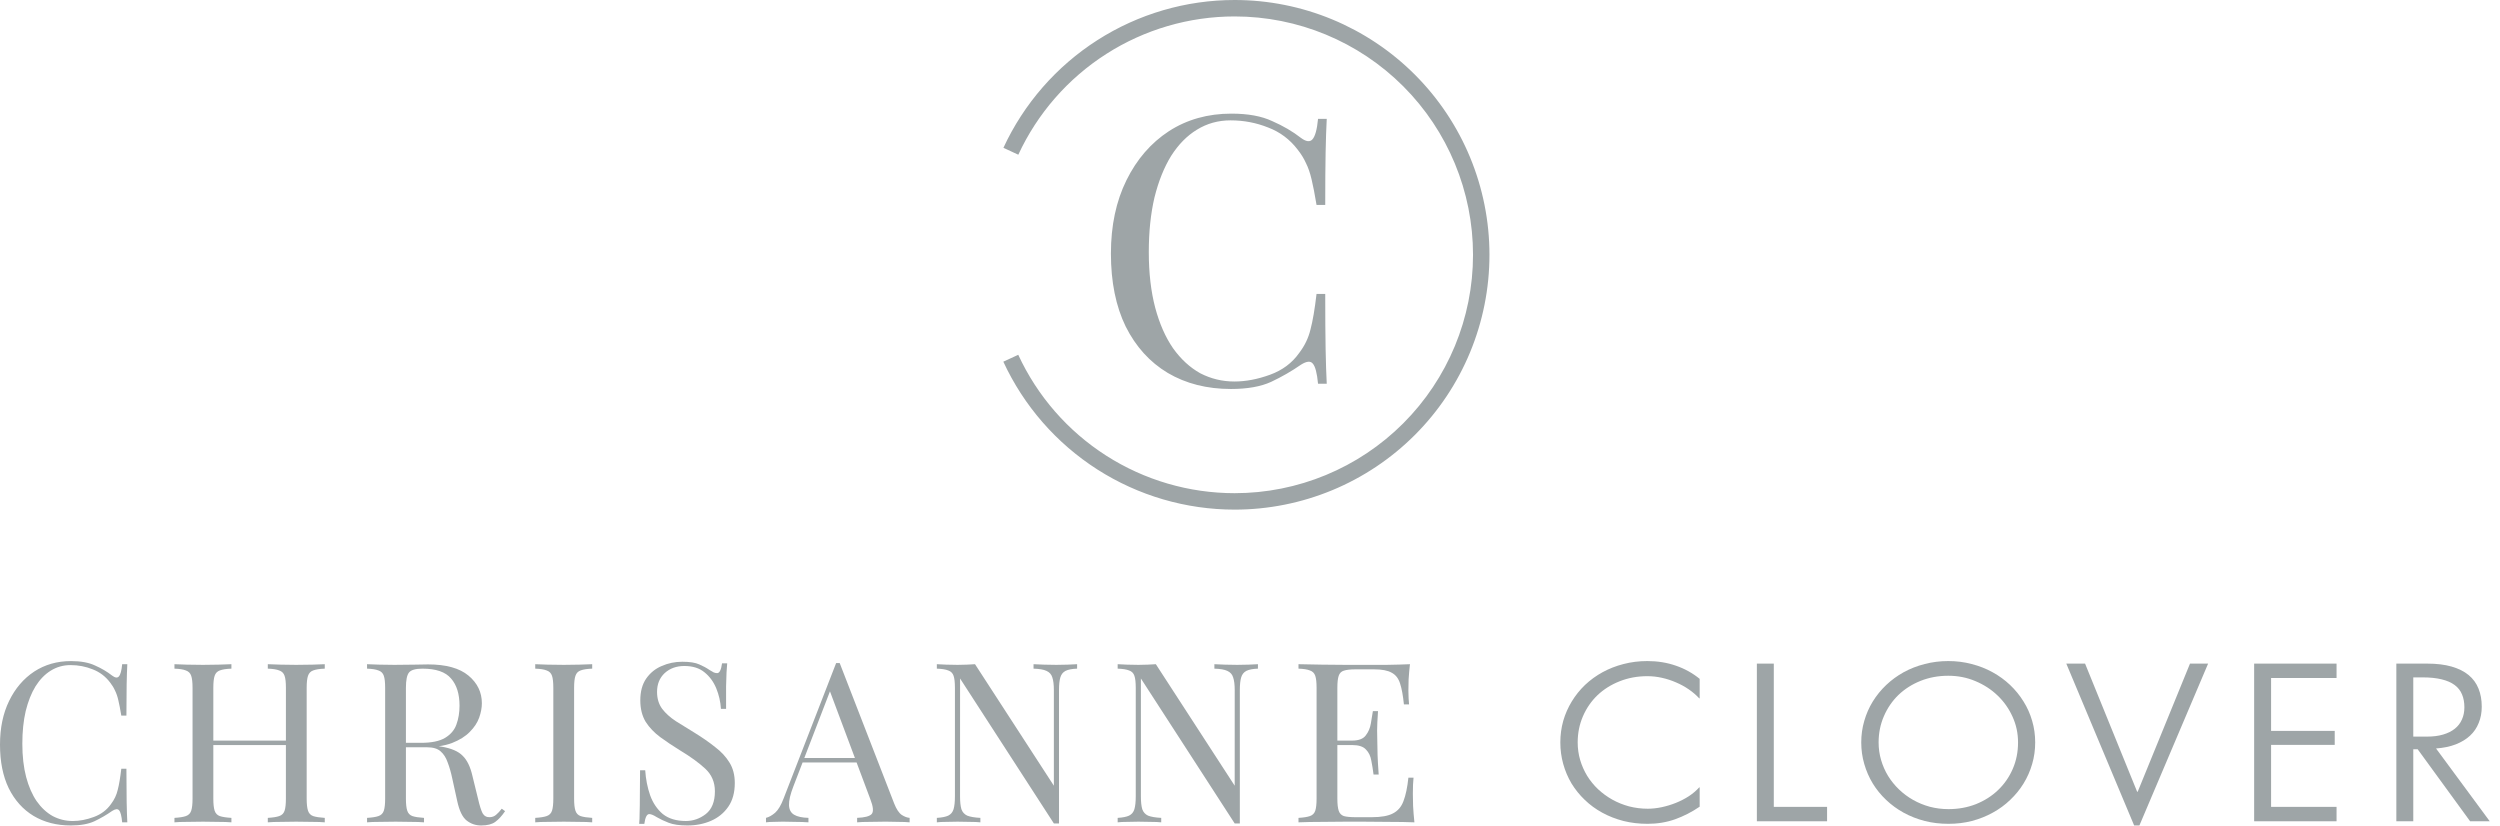
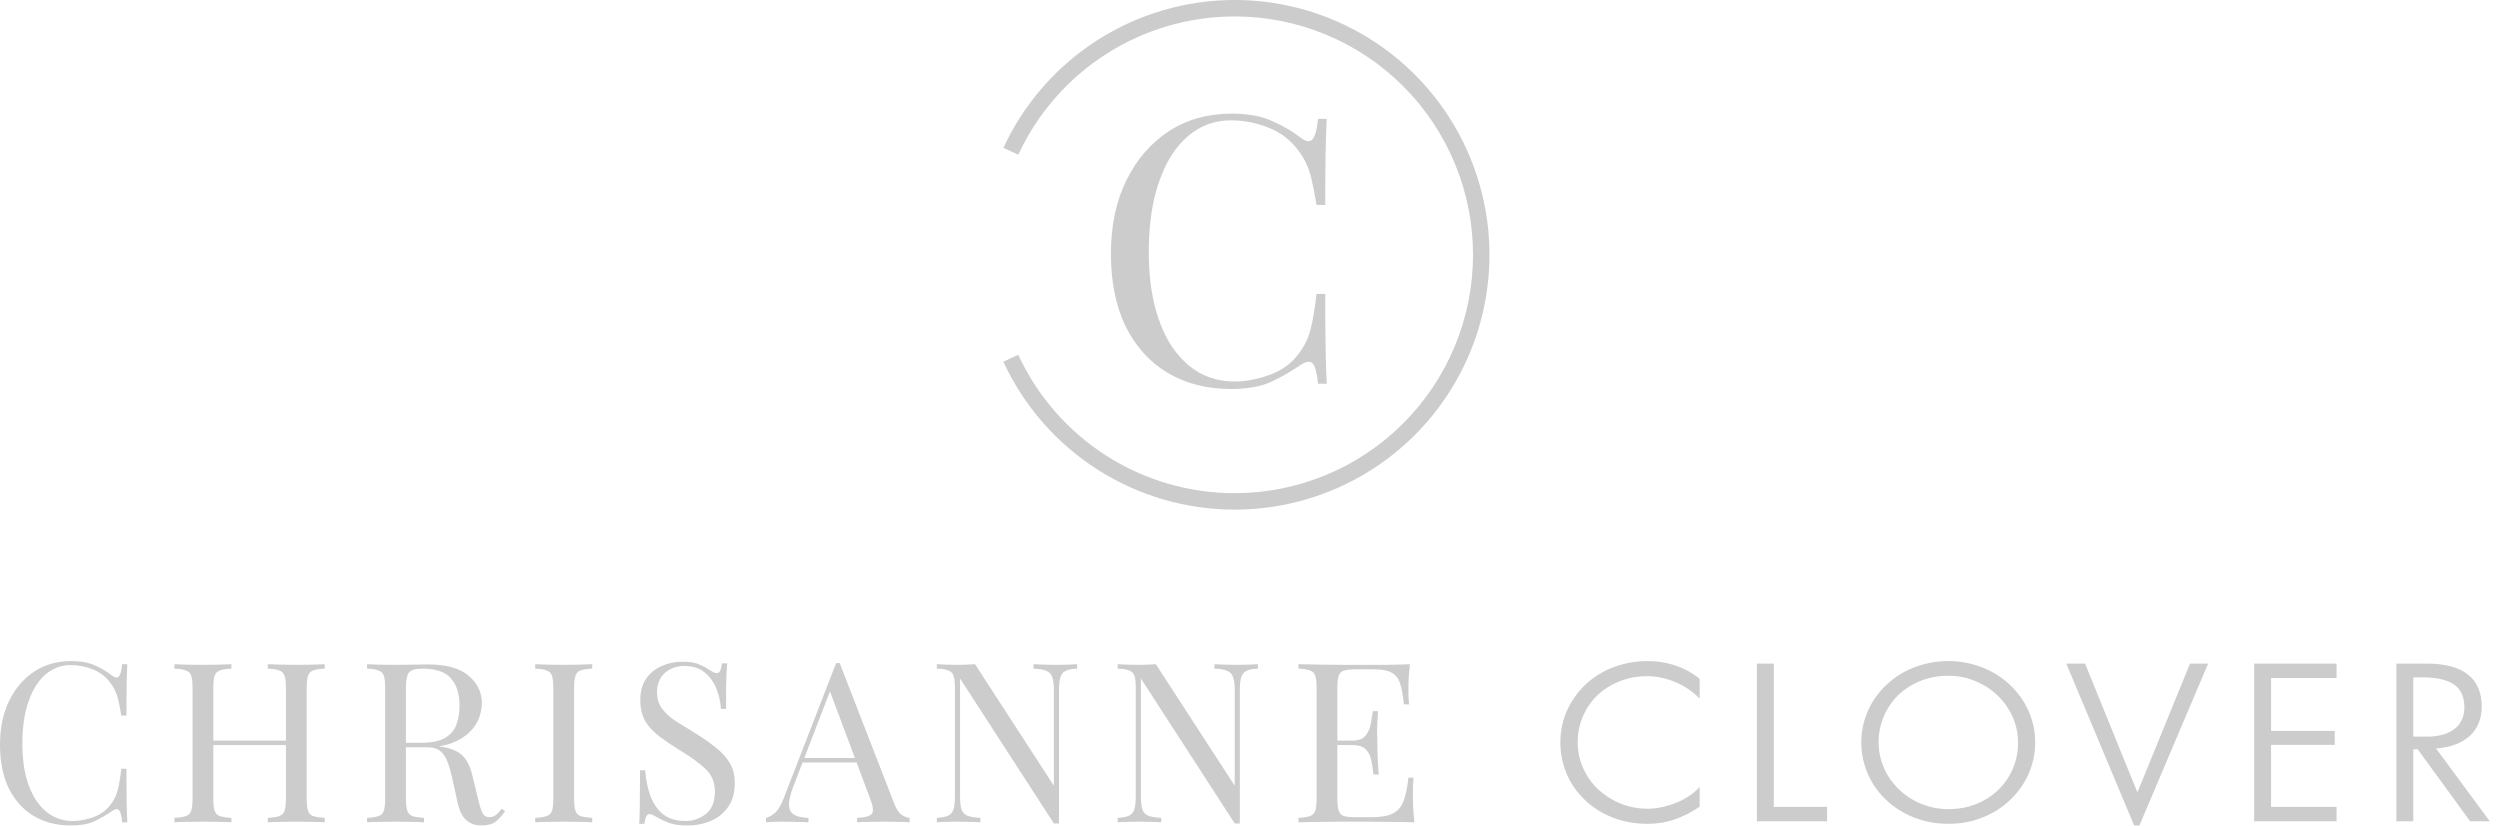
- <svg xmlns="http://www.w3.org/2000/svg" width="100%" height="100%" viewBox="0 0 106 35" version="1.1" xml:space="preserve" style="fill-rule:evenodd;clip-rule:evenodd;stroke-linejoin:round;stroke-miterlimit:2;">
-   <path d="M72.066,34.203c-0.33,0.225 -0.676,0.403 -1.038,0.533c-0.363,0.129 -0.754,0.194 -1.171,0.194c-0.36,0 -0.701,-0.04 -1.024,-0.121c-0.323,-0.084 -0.622,-0.2 -0.897,-0.351c-0.274,-0.15 -0.521,-0.33 -0.74,-0.541c-0.22,-0.21 -0.407,-0.443 -0.563,-0.697c-0.152,-0.257 -0.27,-0.532 -0.352,-0.827c-0.082,-0.294 -0.123,-0.599 -0.123,-0.913c0,-0.315 0.041,-0.619 0.123,-0.914c0.085,-0.294 0.206,-0.568 0.361,-0.822c0.156,-0.257 0.343,-0.491 0.563,-0.702c0.222,-0.21 0.471,-0.391 0.745,-0.541c0.274,-0.15 0.57,-0.265 0.887,-0.346c0.32,-0.084 0.657,-0.126 1.011,-0.126c0.433,0 0.835,0.065 1.207,0.195c0.372,0.127 0.709,0.313 1.011,0.559l0,0.826l-0.019,0c-0.128,-0.138 -0.276,-0.265 -0.443,-0.38c-0.168,-0.116 -0.348,-0.214 -0.54,-0.295c-0.192,-0.084 -0.392,-0.149 -0.599,-0.195c-0.204,-0.046 -0.41,-0.069 -0.617,-0.069c-0.421,0 -0.813,0.072 -1.175,0.216c-0.36,0.142 -0.673,0.338 -0.938,0.589c-0.262,0.251 -0.468,0.549 -0.617,0.892c-0.149,0.344 -0.224,0.714 -0.224,1.113c0,0.257 0.035,0.505 0.105,0.744c0.07,0.237 0.169,0.461 0.297,0.672c0.128,0.207 0.282,0.396 0.462,0.567c0.183,0.17 0.384,0.317 0.604,0.441c0.219,0.122 0.455,0.217 0.708,0.286c0.257,0.066 0.522,0.1 0.796,0.1c0.189,0 0.386,-0.022 0.59,-0.065c0.204,-0.044 0.404,-0.104 0.599,-0.182c0.195,-0.078 0.378,-0.172 0.549,-0.282c0.17,-0.112 0.318,-0.238 0.443,-0.376l0.019,0l0,0.818Z" style="fill:#9ea5a7;fill-rule:nonzero;" />
-   <path d="M74.491,34.822l0,-6.685l0.718,0l0,6.074l2.259,0l0,0.611l-2.977,0Z" style="fill:#9ea5a7;fill-rule:nonzero;" />
-   <path d="M86.292,31.48c0,0.314 -0.042,0.619 -0.128,0.913c-0.085,0.294 -0.207,0.57 -0.365,0.827c-0.156,0.254 -0.345,0.486 -0.568,0.697c-0.219,0.211 -0.466,0.391 -0.74,0.541c-0.272,0.15 -0.566,0.267 -0.883,0.351c-0.314,0.081 -0.645,0.121 -0.992,0.121c-0.354,0 -0.691,-0.04 -1.011,-0.121c-0.32,-0.084 -0.617,-0.201 -0.891,-0.351c-0.272,-0.15 -0.519,-0.33 -0.741,-0.541c-0.223,-0.211 -0.412,-0.443 -0.567,-0.697c-0.156,-0.257 -0.276,-0.532 -0.361,-0.827c-0.086,-0.294 -0.128,-0.599 -0.128,-0.913c0,-0.315 0.042,-0.62 0.128,-0.914c0.085,-0.294 0.205,-0.569 0.361,-0.822c0.158,-0.257 0.349,-0.491 0.571,-0.702c0.223,-0.211 0.47,-0.391 0.741,-0.541c0.275,-0.15 0.57,-0.266 0.887,-0.346c0.32,-0.084 0.654,-0.126 1.002,-0.126c0.347,0 0.678,0.042 0.992,0.126c0.317,0.08 0.611,0.196 0.883,0.346c0.274,0.15 0.522,0.33 0.745,0.541c0.222,0.211 0.413,0.445 0.571,0.702c0.159,0.253 0.281,0.528 0.366,0.822c0.086,0.292 0.128,0.596 0.128,0.914Zm-0.727,0c-0,-0.387 -0.077,-0.751 -0.233,-1.091c-0.155,-0.344 -0.367,-0.644 -0.636,-0.901c-0.268,-0.257 -0.582,-0.46 -0.942,-0.61c-0.356,-0.151 -0.739,-0.226 -1.147,-0.226c-0.421,0 -0.813,0.073 -1.175,0.217c-0.36,0.144 -0.673,0.343 -0.938,0.597c-0.262,0.254 -0.468,0.555 -0.617,0.901c-0.149,0.343 -0.224,0.714 -0.224,1.113c-0,0.256 0.035,0.505 0.105,0.744c0.07,0.24 0.169,0.465 0.297,0.676c0.128,0.207 0.282,0.398 0.462,0.571c0.18,0.173 0.38,0.322 0.599,0.446c0.22,0.124 0.456,0.221 0.709,0.29c0.253,0.066 0.517,0.1 0.791,0.1c0.418,0 0.806,-0.071 1.166,-0.212c0.36,-0.145 0.671,-0.342 0.933,-0.593c0.265,-0.252 0.472,-0.549 0.622,-0.892c0.152,-0.347 0.228,-0.723 0.228,-1.13Z" style="fill:#9ea5a7;fill-rule:nonzero;" />
-   <path d="M90.711,34.999l-0.224,0l-2.876,-6.862l0.796,0l2.208,5.433l0.023,0l2.218,-5.433l0.768,0l-2.913,6.862Z" style="fill:#9ea5a7;fill-rule:nonzero;" />
-   <path d="M95.576,34.822l-0,-6.685l3.494,0l-0,0.61l-2.776,0l-0,2.243l2.698,0l-0,0.593l-2.698,0l-0,2.628l2.776,0l-0,0.611l-3.494,0Z" style="fill:#9ea5a7;fill-rule:nonzero;" />
-   <path d="M104.733,34.822l-2.223,-3.053l-0.187,0l0,3.053l-0.718,0l0,-6.685l1.308,0c0.399,0 0.743,0.042 1.033,0.125c0.293,0.084 0.534,0.204 0.723,0.36c0.189,0.156 0.329,0.348 0.42,0.576c0.092,0.225 0.137,0.48 0.137,0.766c0,0.251 -0.042,0.481 -0.128,0.688c-0.082,0.208 -0.205,0.389 -0.37,0.542c-0.162,0.15 -0.363,0.272 -0.604,0.367c-0.24,0.093 -0.519,0.151 -0.836,0.174l2.277,3.087l-0.832,0Zm-0.243,-4.832c-0,-0.208 -0.033,-0.39 -0.1,-0.546c-0.064,-0.158 -0.168,-0.291 -0.311,-0.398c-0.144,-0.107 -0.328,-0.188 -0.554,-0.242c-0.222,-0.055 -0.492,-0.083 -0.809,-0.083l-0.393,0l-0,2.511l0.58,0c0.26,0 0.487,-0.028 0.682,-0.086c0.198,-0.058 0.364,-0.14 0.498,-0.247c0.134,-0.107 0.235,-0.237 0.302,-0.39c0.07,-0.153 0.105,-0.326 0.105,-0.519Z" style="fill:#9ea5a7;fill-rule:nonzero;" />
-   <path d="M3.012,28.03c0.416,0 0.757,0.063 1.022,0.189c0.272,0.12 0.512,0.262 0.72,0.426c0.127,0.095 0.221,0.108 0.284,0.038c0.07,-0.075 0.117,-0.249 0.142,-0.521l0.218,0c-0.012,0.234 -0.022,0.518 -0.028,0.853c-0.006,0.334 -0.01,0.776 -0.01,1.326l-0.217,0c-0.045,-0.272 -0.086,-0.486 -0.124,-0.644c-0.037,-0.165 -0.085,-0.303 -0.142,-0.417c-0.05,-0.114 -0.12,-0.227 -0.208,-0.341c-0.196,-0.259 -0.442,-0.445 -0.739,-0.559c-0.296,-0.12 -0.609,-0.18 -0.937,-0.18c-0.31,0 -0.591,0.079 -0.843,0.237c-0.246,0.152 -0.461,0.373 -0.644,0.663c-0.177,0.29 -0.316,0.641 -0.417,1.051c-0.095,0.411 -0.142,0.872 -0.142,1.383c0,0.53 0.054,1.001 0.161,1.411c0.107,0.404 0.256,0.745 0.445,1.023c0.196,0.278 0.423,0.489 0.682,0.634c0.265,0.139 0.549,0.209 0.852,0.209c0.285,0 0.581,-0.057 0.891,-0.171c0.309,-0.113 0.552,-0.297 0.729,-0.549c0.139,-0.183 0.234,-0.382 0.284,-0.597c0.057,-0.214 0.107,-0.514 0.152,-0.899l0.217,0c0,0.574 0.004,1.038 0.01,1.392c0.006,0.347 0.016,0.641 0.028,0.881l-0.218,0c-0.025,-0.272 -0.069,-0.442 -0.132,-0.512c-0.057,-0.069 -0.155,-0.06 -0.294,0.029c-0.233,0.164 -0.483,0.309 -0.748,0.435c-0.259,0.12 -0.593,0.18 -1.004,0.18c-0.6,0 -1.127,-0.136 -1.581,-0.407c-0.449,-0.272 -0.799,-0.663 -1.052,-1.174c-0.246,-0.512 -0.369,-1.127 -0.369,-1.847c0,-0.707 0.129,-1.326 0.388,-1.856c0.259,-0.531 0.613,-0.944 1.061,-1.241c0.455,-0.297 0.975,-0.445 1.563,-0.445Z" style="fill:#9ea5a7;fill-rule:nonzero;" />
-   <path d="M11.355,34.867l0,-0.189c0.215,-0.013 0.376,-0.038 0.483,-0.076c0.114,-0.038 0.19,-0.114 0.228,-0.227c0.038,-0.114 0.056,-0.285 0.056,-0.512l0.001,-4.697c0,-0.234 -0.019,-0.404 -0.057,-0.512c-0.038,-0.113 -0.114,-0.189 -0.228,-0.227c-0.107,-0.044 -0.268,-0.069 -0.483,-0.076l0,-0.189c0.146,0.006 0.329,0.012 0.55,0.019c0.221,0.006 0.439,0.009 0.653,0.009c0.246,0 0.477,-0.003 0.691,-0.009c0.215,-0.006 0.389,-0.013 0.521,-0.019l0,0.189c-0.214,0.007 -0.378,0.032 -0.492,0.076c-0.107,0.038 -0.18,0.114 -0.218,0.227c-0.038,0.108 -0.057,0.278 -0.057,0.512l0,4.697c0,0.227 0.019,0.398 0.057,0.512c0.038,0.113 0.111,0.189 0.218,0.227c0.114,0.038 0.278,0.063 0.492,0.076l0,0.189c-0.132,-0.013 -0.306,-0.019 -0.521,-0.019c-0.214,-0.006 -0.445,-0.009 -0.691,-0.009c-0.215,0 -0.432,0.003 -0.653,0.009c-0.221,0 -0.404,0.006 -0.55,0.019Zm-3.958,0l0,-0.189c0.214,-0.013 0.375,-0.038 0.483,-0.076c0.113,-0.038 0.189,-0.114 0.227,-0.227c0.038,-0.114 0.057,-0.285 0.057,-0.512l0,-4.697c0,-0.234 -0.019,-0.404 -0.057,-0.512c-0.038,-0.113 -0.114,-0.189 -0.227,-0.227c-0.108,-0.044 -0.269,-0.069 -0.483,-0.076l0,-0.189c0.132,0.006 0.306,0.012 0.521,0.019c0.214,0.006 0.445,0.009 0.691,0.009c0.221,0 0.439,-0.003 0.653,-0.009c0.221,-0.006 0.404,-0.013 0.55,-0.019l0,0.189c-0.215,0.007 -0.379,0.032 -0.493,0.076c-0.107,0.038 -0.18,0.114 -0.218,0.227c-0.037,0.108 -0.056,0.278 -0.056,0.512l0,4.697c0,0.227 0.019,0.398 0.056,0.512c0.038,0.113 0.111,0.189 0.218,0.227c0.114,0.038 0.278,0.063 0.493,0.076l0,0.189c-0.146,-0.013 -0.329,-0.019 -0.55,-0.019c-0.214,-0.006 -0.432,-0.009 -0.653,-0.009c-0.246,0 -0.477,0.003 -0.691,0.009c-0.215,0 -0.389,0.006 -0.521,0.019Zm1.316,-3.277l0,-0.189l3.741,0l0,0.189l-3.741,0Z" style="fill:#9ea5a7;fill-rule:nonzero;" />
-   <path d="M15.563,28.162c0.133,0.006 0.307,0.012 0.521,0.019c0.215,0.006 0.427,0.009 0.635,0.009c0.297,0 0.581,-0.003 0.852,-0.009c0.272,-0.006 0.464,-0.01 0.578,-0.01c0.764,0 1.335,0.158 1.714,0.474c0.379,0.316 0.568,0.707 0.568,1.174c0,0.19 -0.038,0.392 -0.113,0.606c-0.076,0.215 -0.209,0.417 -0.398,0.606c-0.183,0.19 -0.436,0.348 -0.758,0.474c-0.322,0.12 -0.729,0.18 -1.222,0.18l-0.909,0l0,-0.189l0.815,0c0.448,0 0.789,-0.07 1.023,-0.209c0.24,-0.145 0.401,-0.334 0.483,-0.568c0.088,-0.24 0.132,-0.505 0.132,-0.796c0,-0.498 -0.12,-0.883 -0.36,-1.155c-0.233,-0.278 -0.637,-0.417 -1.212,-0.417c-0.29,0 -0.48,0.054 -0.568,0.161c-0.089,0.108 -0.133,0.325 -0.133,0.654l0,4.697c0,0.227 0.019,0.398 0.057,0.512c0.038,0.113 0.111,0.189 0.218,0.227c0.114,0.038 0.278,0.063 0.492,0.076l0,0.189c-0.145,-0.013 -0.328,-0.019 -0.549,-0.019c-0.215,-0.006 -0.432,-0.009 -0.653,-0.009c-0.247,0 -0.477,0.003 -0.692,0.009c-0.214,0 -0.388,0.006 -0.521,0.019l0,-0.189c0.215,-0.013 0.376,-0.038 0.483,-0.076c0.114,-0.038 0.19,-0.114 0.228,-0.227c0.038,-0.114 0.056,-0.285 0.056,-0.512l0,-4.697c0,-0.234 -0.018,-0.404 -0.056,-0.512c-0.038,-0.113 -0.114,-0.189 -0.228,-0.227c-0.107,-0.044 -0.268,-0.069 -0.483,-0.076l0,-0.189Zm1.506,3.362c0.341,0.013 0.609,0.028 0.805,0.047c0.196,0.013 0.354,0.025 0.474,0.038c0.126,0.013 0.246,0.029 0.36,0.047c0.423,0.07 0.726,0.199 0.909,0.389c0.189,0.183 0.328,0.47 0.416,0.862l0.237,0.966c0.063,0.277 0.127,0.479 0.19,0.606c0.069,0.12 0.173,0.176 0.312,0.17c0.108,-0.006 0.196,-0.041 0.265,-0.104c0.076,-0.063 0.155,-0.148 0.237,-0.256l0.142,0.104c-0.132,0.196 -0.271,0.348 -0.416,0.455c-0.139,0.101 -0.338,0.152 -0.597,0.152c-0.234,0 -0.439,-0.07 -0.616,-0.209c-0.177,-0.139 -0.309,-0.41 -0.398,-0.814l-0.208,-0.947c-0.057,-0.272 -0.123,-0.505 -0.199,-0.701c-0.069,-0.202 -0.17,-0.36 -0.303,-0.474c-0.126,-0.113 -0.315,-0.17 -0.568,-0.17l-1.023,0l-0.019,-0.161Z" style="fill:#9ea5a7;fill-rule:nonzero;" />
-   <path d="M25.109,28.162l0,0.189c-0.214,0.007 -0.379,0.032 -0.492,0.076c-0.108,0.038 -0.18,0.114 -0.218,0.227c-0.038,0.108 -0.057,0.278 -0.057,0.512l0,4.697c0,0.227 0.019,0.398 0.057,0.512c0.038,0.113 0.11,0.189 0.218,0.227c0.113,0.038 0.278,0.063 0.492,0.076l0,0.189c-0.145,-0.013 -0.328,-0.019 -0.549,-0.019c-0.215,-0.006 -0.433,-0.009 -0.654,-0.009c-0.246,0 -0.476,0.003 -0.691,0.009c-0.215,0 -0.388,0.006 -0.521,0.019l0,-0.189c0.215,-0.013 0.376,-0.038 0.483,-0.076c0.114,-0.038 0.19,-0.114 0.228,-0.227c0.037,-0.114 0.056,-0.285 0.056,-0.512l0,-4.697c0,-0.234 -0.019,-0.404 -0.056,-0.512c-0.038,-0.113 -0.114,-0.189 -0.228,-0.227c-0.107,-0.044 -0.268,-0.069 -0.483,-0.076l0,-0.189c0.133,0.006 0.306,0.012 0.521,0.019c0.215,0.006 0.445,0.009 0.691,0.009c0.221,0 0.439,-0.003 0.654,-0.009c0.221,-0.006 0.404,-0.013 0.549,-0.019Z" style="fill:#9ea5a7;fill-rule:nonzero;" />
-   <path d="M28.929,28.058c0.316,0 0.556,0.038 0.72,0.113c0.164,0.07 0.309,0.149 0.436,0.237c0.075,0.044 0.136,0.079 0.18,0.104c0.05,0.019 0.098,0.029 0.142,0.029c0.101,0 0.17,-0.139 0.208,-0.417l0.218,0c-0.006,0.107 -0.016,0.237 -0.028,0.388c-0.007,0.145 -0.013,0.341 -0.019,0.587l-0,0.957l-0.218,0c-0.019,-0.303 -0.085,-0.594 -0.199,-0.871c-0.114,-0.278 -0.281,-0.505 -0.502,-0.682c-0.215,-0.177 -0.499,-0.265 -0.852,-0.265c-0.335,0 -0.613,0.101 -0.834,0.303c-0.215,0.202 -0.322,0.467 -0.322,0.795c-0,0.284 0.073,0.524 0.218,0.72c0.145,0.189 0.338,0.363 0.578,0.521c0.246,0.151 0.511,0.315 0.795,0.492c0.328,0.202 0.619,0.404 0.871,0.606c0.259,0.196 0.461,0.414 0.607,0.654c0.151,0.24 0.227,0.53 0.227,0.871c-0,0.404 -0.092,0.739 -0.275,1.004c-0.183,0.265 -0.426,0.464 -0.729,0.597c-0.303,0.132 -0.638,0.199 -1.004,0.199c-0.335,0 -0.6,-0.038 -0.795,-0.114c-0.196,-0.076 -0.363,-0.155 -0.502,-0.237c-0.139,-0.088 -0.247,-0.132 -0.322,-0.132c-0.101,0 -0.171,0.138 -0.209,0.416l-0.218,0c0.013,-0.132 0.019,-0.287 0.019,-0.464c0.007,-0.183 0.01,-0.42 0.01,-0.71c0.006,-0.291 0.009,-0.657 0.009,-1.099l0.218,0c0.025,0.379 0.095,0.733 0.209,1.061c0.119,0.328 0.299,0.593 0.539,0.796c0.247,0.195 0.572,0.293 0.976,0.293c0.309,0 0.59,-0.098 0.843,-0.293c0.259,-0.203 0.388,-0.525 0.388,-0.966c-0,-0.386 -0.136,-0.704 -0.407,-0.957c-0.272,-0.253 -0.628,-0.511 -1.07,-0.777c-0.297,-0.183 -0.575,-0.369 -0.834,-0.558c-0.259,-0.19 -0.467,-0.408 -0.625,-0.654c-0.151,-0.252 -0.227,-0.555 -0.227,-0.909c-0,-0.373 0.082,-0.679 0.246,-0.919c0.171,-0.246 0.391,-0.426 0.663,-0.539c0.271,-0.12 0.562,-0.18 0.871,-0.18Z" style="fill:#9ea5a7;fill-rule:nonzero;" />
-   <path d="M35.603,28.114l2.311,5.957c0.095,0.24 0.202,0.401 0.322,0.483c0.12,0.076 0.231,0.117 0.332,0.123l0,0.19c-0.127,-0.013 -0.281,-0.019 -0.464,-0.019c-0.183,-0.006 -0.367,-0.01 -0.55,-0.01c-0.246,0 -0.476,0.004 -0.691,0.01c-0.215,0 -0.388,0.006 -0.521,0.019l0,-0.19c0.322,-0.012 0.527,-0.066 0.616,-0.161c0.088,-0.101 0.069,-0.312 -0.057,-0.634l-1.762,-4.707l0.152,-0.123l-1.648,4.281c-0.133,0.341 -0.196,0.609 -0.189,0.805c0.006,0.189 0.078,0.325 0.217,0.407c0.139,0.082 0.341,0.126 0.607,0.132l0,0.19c-0.177,-0.013 -0.364,-0.019 -0.559,-0.019c-0.19,-0.006 -0.366,-0.01 -0.531,-0.01c-0.157,0 -0.293,0.004 -0.407,0.01c-0.107,0 -0.208,0.006 -0.303,0.019l0,-0.19c0.126,-0.031 0.256,-0.104 0.388,-0.217c0.133,-0.12 0.253,-0.322 0.36,-0.607l2.226,-5.739l0.151,0Zm1.156,4.025l-0,0.19l-2.822,0l0.094,-0.19l2.728,0Z" style="fill:#9ea5a7;fill-rule:nonzero;" />
-   <path d="M45.669,28.162l-0,0.189c-0.215,0.007 -0.379,0.038 -0.492,0.095c-0.108,0.057 -0.18,0.148 -0.218,0.275c-0.038,0.126 -0.057,0.306 -0.057,0.54l-0,5.653l-0.218,0l-3.977,-6.146l-0.001,5.001c-0,0.227 0.019,0.407 0.057,0.539c0.044,0.127 0.127,0.218 0.247,0.275c0.126,0.05 0.312,0.082 0.558,0.095l-0,0.189c-0.113,-0.013 -0.262,-0.019 -0.445,-0.019c-0.183,-0.006 -0.357,-0.009 -0.521,-0.009c-0.158,0 -0.319,0.003 -0.483,0.009c-0.158,0 -0.29,0.006 -0.397,0.019l-0,-0.189c0.214,-0.013 0.375,-0.045 0.483,-0.095c0.113,-0.057 0.189,-0.148 0.227,-0.275c0.038,-0.132 0.057,-0.312 0.057,-0.539l-0,-4.603c-0,-0.234 -0.019,-0.404 -0.057,-0.512c-0.038,-0.113 -0.114,-0.189 -0.227,-0.227c-0.108,-0.044 -0.269,-0.069 -0.483,-0.076l-0,-0.189c0.107,0.006 0.239,0.013 0.397,0.019c0.164,0.006 0.325,0.009 0.483,0.009c0.139,0 0.272,-0.003 0.398,-0.009c0.126,-0.006 0.24,-0.013 0.341,-0.019l3.343,5.152l-0,-4.053c-0,-0.234 -0.022,-0.414 -0.066,-0.54c-0.038,-0.127 -0.12,-0.218 -0.246,-0.275c-0.12,-0.057 -0.303,-0.088 -0.55,-0.095l-0,-0.189c0.114,0.006 0.262,0.013 0.445,0.019c0.19,0.006 0.363,0.009 0.521,0.009c0.164,0 0.325,-0.003 0.483,-0.009c0.164,-0.006 0.297,-0.013 0.398,-0.019Z" style="fill:#9ea5a7;fill-rule:nonzero;" />
-   <path d="M53.337,28.162l-0.001,0.189c-0.214,0.007 -0.378,0.038 -0.492,0.095c-0.107,0.057 -0.18,0.148 -0.218,0.275c-0.038,0.126 -0.057,0.306 -0.057,0.54l0,5.653l-0.218,0l-3.977,-6.146l0,5.001c0,0.227 0.019,0.407 0.057,0.539c0.044,0.127 0.126,0.218 0.246,0.275c0.126,0.05 0.312,0.082 0.559,0.095l0,0.189c-0.114,-0.013 -0.262,-0.019 -0.445,-0.019c-0.184,-0.006 -0.357,-0.009 -0.521,-0.009c-0.158,0 -0.319,0.003 -0.483,0.009c-0.158,0 -0.291,0.006 -0.398,0.019l0,-0.189c0.215,-0.013 0.376,-0.045 0.483,-0.095c0.114,-0.057 0.189,-0.148 0.227,-0.275c0.038,-0.132 0.057,-0.312 0.057,-0.539l0,-4.603c0,-0.234 -0.019,-0.404 -0.057,-0.512c-0.038,-0.113 -0.113,-0.189 -0.227,-0.227c-0.107,-0.044 -0.268,-0.069 -0.483,-0.076l0,-0.189c0.107,0.006 0.24,0.013 0.398,0.019c0.164,0.006 0.325,0.009 0.483,0.009c0.139,0 0.271,-0.003 0.397,-0.009c0.127,-0.006 0.24,-0.013 0.341,-0.019l3.343,5.152l0.001,-4.053c0,-0.234 -0.023,-0.414 -0.067,-0.54c-0.038,-0.127 -0.12,-0.218 -0.246,-0.275c-0.12,-0.057 -0.303,-0.088 -0.549,-0.095l0,-0.189c0.113,0.006 0.262,0.013 0.445,0.019c0.189,0.006 0.363,0.009 0.521,0.009c0.164,0 0.325,-0.003 0.483,-0.009c0.164,-0.006 0.297,-0.013 0.398,-0.019Z" style="fill:#9ea5a7;fill-rule:nonzero;" />
-   <path d="M59.782,28.162c-0.025,0.221 -0.044,0.436 -0.057,0.644c-0.006,0.208 -0.009,0.366 -0.009,0.473c-0,0.114 0.003,0.225 0.009,0.332c0.006,0.101 0.013,0.186 0.019,0.256l-0.218,0c-0.038,-0.373 -0.091,-0.666 -0.161,-0.881c-0.069,-0.221 -0.189,-0.376 -0.36,-0.464c-0.164,-0.095 -0.413,-0.142 -0.748,-0.142l-0.786,0c-0.214,0 -0.379,0.019 -0.492,0.056c-0.108,0.032 -0.18,0.105 -0.218,0.218c-0.038,0.108 -0.057,0.278 -0.057,0.512l-0,4.697c-0,0.227 0.019,0.398 0.057,0.512c0.038,0.113 0.11,0.189 0.218,0.227c0.113,0.031 0.278,0.047 0.492,0.047l0.692,0c0.397,0 0.697,-0.053 0.899,-0.161c0.209,-0.107 0.357,-0.281 0.445,-0.521c0.095,-0.246 0.165,-0.577 0.209,-0.994l0.218,0c-0.019,0.17 -0.029,0.398 -0.029,0.682c-0,0.12 0.003,0.293 0.01,0.521c0.012,0.221 0.031,0.451 0.056,0.691c-0.322,-0.013 -0.685,-0.019 -1.089,-0.019c-0.404,-0.006 -0.764,-0.009 -1.079,-0.009l-0.758,0c-0.309,0 -0.641,0.003 -0.994,0.009c-0.354,0 -0.685,0.006 -0.995,0.019l-0,-0.189c0.215,-0.013 0.376,-0.038 0.483,-0.076c0.114,-0.038 0.19,-0.114 0.228,-0.227c0.037,-0.114 0.056,-0.285 0.056,-0.512l-0,-4.697c-0,-0.234 -0.019,-0.404 -0.056,-0.512c-0.038,-0.113 -0.114,-0.189 -0.228,-0.227c-0.107,-0.044 -0.268,-0.069 -0.483,-0.076l-0,-0.189c0.31,0.006 0.641,0.012 0.995,0.019c0.353,0.006 0.685,0.009 0.994,0.009l1.743,0c0.372,-0.006 0.704,-0.015 0.994,-0.028Zm-1.629,3.239l0,0.189l-1.733,0l0,-0.189l1.733,0Zm0.275,-1.25c-0.025,0.36 -0.038,0.634 -0.038,0.824c0.006,0.189 0.009,0.363 0.009,0.52c0,0.158 0.004,0.332 0.01,0.521c0.006,0.19 0.022,0.465 0.047,0.824l-0.218,0c-0.025,-0.202 -0.056,-0.397 -0.094,-0.587c-0.032,-0.196 -0.108,-0.353 -0.228,-0.473c-0.113,-0.127 -0.309,-0.19 -0.587,-0.19l0,-0.189c0.278,0 0.471,-0.073 0.578,-0.218c0.114,-0.145 0.186,-0.316 0.218,-0.511c0.031,-0.196 0.06,-0.37 0.085,-0.521l0.218,0Z" style="fill:#9ea5a7;fill-rule:nonzero;" />
-   <path d="M52.209,4.818c0.706,-0 1.284,0.105 1.733,0.317c0.461,0.201 0.867,0.439 1.221,0.714c0.214,0.158 0.374,0.18 0.481,0.063c0.118,-0.127 0.198,-0.418 0.241,-0.872l0.369,0c-0.021,0.391 -0.037,0.867 -0.048,1.427c-0.011,0.561 -0.016,1.301 -0.016,2.221l-0.369,0c-0.075,-0.454 -0.145,-0.814 -0.209,-1.078c-0.064,-0.275 -0.144,-0.508 -0.241,-0.698c-0.085,-0.191 -0.203,-0.381 -0.353,-0.572c-0.332,-0.433 -0.749,-0.745 -1.252,-0.935c-0.503,-0.201 -1.033,-0.302 -1.59,-0.302c-0.524,0 -1,0.132 -1.428,0.397c-0.418,0.254 -0.782,0.624 -1.092,1.11c-0.3,0.487 -0.535,1.074 -0.706,1.761c-0.161,0.687 -0.241,1.459 -0.241,2.316c0,0.888 0.091,1.676 0.273,2.364c0.182,0.676 0.433,1.248 0.754,1.713c0.332,0.465 0.717,0.819 1.156,1.063c0.45,0.232 0.931,0.349 1.445,0.349c0.482,0 0.985,-0.095 1.509,-0.286c0.525,-0.19 0.937,-0.497 1.236,-0.92c0.236,-0.307 0.396,-0.64 0.482,-0.999c0.096,-0.36 0.182,-0.862 0.257,-1.507l0.369,0c0,0.962 0.005,1.739 0.016,2.332c0.011,0.581 0.027,1.073 0.048,1.475l-0.369,0c-0.043,-0.455 -0.118,-0.74 -0.225,-0.857c-0.096,-0.116 -0.262,-0.1 -0.497,0.048c-0.396,0.275 -0.819,0.518 -1.269,0.73c-0.438,0.2 -1.006,0.301 -1.701,0.301c-1.017,0 -1.911,-0.227 -2.682,-0.682c-0.759,-0.455 -1.353,-1.111 -1.782,-1.967c-0.417,-0.857 -0.626,-1.888 -0.626,-3.094c0,-1.184 0.22,-2.22 0.659,-3.109c0.438,-0.888 1.038,-1.581 1.798,-2.078c0.77,-0.497 1.653,-0.745 2.649,-0.745Z" style="fill:#9ea5a7;fill-rule:nonzero;" />
-   <path d="M52.349,0c-2.062,0 -4.081,0.59 -5.818,1.701c-1.737,1.11 -3.12,2.695 -3.986,4.566l0.631,0.293c0.811,-1.751 2.105,-3.233 3.73,-4.272c1.625,-1.039 3.514,-1.591 5.443,-1.591c2.681,0 5.252,1.065 7.147,2.96c1.895,1.896 2.96,4.467 2.96,7.147c-0,2.681 -1.065,5.251 -2.96,7.147c-1.895,1.895 -4.466,2.96 -7.147,2.96c-1.93,0 -3.82,-0.552 -5.446,-1.592c-1.626,-1.04 -2.92,-2.524 -3.729,-4.276l-0.633,0.292c0.866,1.873 2.249,3.459 3.987,4.571c1.738,1.111 3.758,1.702 5.821,1.702c2.866,0 5.614,-1.138 7.64,-3.164c2.026,-2.026 3.164,-4.775 3.164,-7.64c-0,-2.865 -1.138,-5.613 -3.164,-7.64c-2.026,-2.026 -4.774,-3.164 -7.64,-3.164Zm-9.938,15.043c0.008,0.016 0.015,0.033 0.022,0.049c-0.007,-0.016 -0.014,-0.033 -0.021,-0.049l-0.001,-0Z" style="fill:#9ea5a7;fill-rule:nonzero;" />
+ <svg xmlns="http://www.w3.org/2000/svg" width="106" height="35" viewBox="0 0 106 35" fill="none">
+   <path d="M72.066 34.203C71.736 34.428 71.39 34.606 71.028 34.736C70.665 34.865 70.275 34.93 69.857 34.93C69.497 34.93 69.156 34.89 68.833 34.809C68.51 34.725 68.211 34.609 67.936 34.459C67.662 34.308 67.415 34.128 67.196 33.917C66.976 33.707 66.789 33.474 66.633 33.22C66.481 32.963 66.363 32.688 66.281 32.393C66.199 32.099 66.158 31.794 66.158 31.48C66.158 31.165 66.199 30.861 66.281 30.566C66.366 30.272 66.487 29.998 66.642 29.744C66.798 29.487 66.985 29.253 67.205 29.042C67.427 28.832 67.676 28.651 67.95 28.501C68.224 28.351 68.52 28.236 68.837 28.155C69.157 28.071 69.494 28.029 69.848 28.029C70.281 28.029 70.683 28.094 71.055 28.224C71.427 28.351 71.764 28.537 72.066 28.783V29.61H72.047C71.919 29.471 71.771 29.344 71.604 29.229C71.436 29.113 71.256 29.015 71.064 28.934C70.872 28.85 70.672 28.785 70.465 28.739C70.261 28.693 70.055 28.67 69.848 28.67C69.427 28.67 69.035 28.742 68.673 28.887C68.313 29.028 68 29.224 67.735 29.475C67.473 29.726 67.267 30.024 67.118 30.367C66.969 30.711 66.894 31.081 66.894 31.48C66.894 31.737 66.929 31.985 66.999 32.224C67.069 32.461 67.168 32.685 67.296 32.896C67.424 33.103 67.578 33.292 67.758 33.463C67.941 33.633 68.142 33.78 68.362 33.904C68.581 34.026 68.817 34.121 69.07 34.19C69.326 34.257 69.592 34.29 69.866 34.29C70.055 34.29 70.252 34.268 70.456 34.225C70.66 34.181 70.86 34.121 71.055 34.043C71.25 33.965 71.433 33.871 71.604 33.761C71.774 33.649 71.922 33.523 72.047 33.385H72.066V34.203Z" fill="#CCCCCC" />
+   <path d="M74.491 34.822V28.137H75.209V34.211H77.468V34.822H74.491Z" fill="#CCCCCC" />
+   <path d="M86.292 31.48C86.292 31.794 86.25 32.099 86.164 32.393C86.079 32.688 85.957 32.963 85.799 33.22C85.643 33.474 85.454 33.706 85.231 33.917C85.012 34.128 84.765 34.308 84.491 34.458C84.219 34.608 83.925 34.725 83.608 34.809C83.294 34.89 82.963 34.93 82.616 34.93C82.262 34.93 81.925 34.89 81.605 34.809C81.285 34.725 80.988 34.608 80.714 34.458C80.442 34.308 80.195 34.128 79.973 33.917C79.75 33.706 79.561 33.474 79.406 33.22C79.251 32.963 79.13 32.688 79.045 32.393C78.959 32.099 78.917 31.794 78.917 31.48C78.917 31.165 78.959 30.86 79.045 30.566C79.13 30.272 79.251 29.997 79.406 29.744C79.564 29.487 79.755 29.253 79.978 29.042C80.2 28.831 80.447 28.651 80.718 28.501C80.993 28.351 81.288 28.235 81.605 28.155C81.925 28.071 82.259 28.029 82.607 28.029C82.954 28.029 83.285 28.071 83.599 28.155C83.916 28.235 84.21 28.351 84.482 28.501C84.756 28.651 85.004 28.831 85.227 29.042C85.45 29.253 85.64 29.487 85.799 29.744C85.957 29.997 86.079 30.272 86.164 30.566C86.25 30.858 86.292 31.162 86.292 31.48ZM85.565 31.48C85.565 31.093 85.488 30.729 85.332 30.389C85.177 30.045 84.965 29.745 84.697 29.488C84.428 29.231 84.114 29.028 83.754 28.878C83.398 28.727 83.015 28.652 82.607 28.652C82.186 28.652 81.794 28.725 81.432 28.869C81.072 29.013 80.76 29.212 80.494 29.466C80.232 29.72 80.026 30.021 79.877 30.367C79.728 30.71 79.653 31.081 79.653 31.48C79.653 31.736 79.688 31.985 79.758 32.224C79.828 32.464 79.927 32.689 80.055 32.9C80.183 33.108 80.337 33.298 80.517 33.471C80.697 33.644 80.897 33.793 81.116 33.917C81.336 34.041 81.572 34.138 81.825 34.207C82.078 34.273 82.342 34.307 82.616 34.307C83.034 34.307 83.422 34.236 83.782 34.095C84.142 33.95 84.453 33.753 84.715 33.502C84.98 33.25 85.187 32.953 85.337 32.61C85.489 32.263 85.565 31.887 85.565 31.48Z" fill="#CCCCCC" />
+   <path d="M90.711 34.999H90.487L87.611 28.137H88.407L90.615 33.57H90.638L92.856 28.137H93.624L90.711 34.999Z" fill="#CCCCCC" />
+   <path d="M95.576 34.822V28.137H99.07V28.747H96.294V30.99H98.992V31.583H96.294V34.211H99.07V34.822H95.576Z" fill="#CCCCCC" />
+   <path d="M104.733 34.822L102.51 31.769H102.323V34.822H101.605V28.137H102.913C103.312 28.137 103.656 28.179 103.946 28.262C104.239 28.346 104.48 28.466 104.669 28.622C104.858 28.778 104.998 28.97 105.089 29.198C105.181 29.423 105.226 29.678 105.226 29.964C105.226 30.215 105.184 30.445 105.098 30.652C105.016 30.86 104.893 31.041 104.728 31.194C104.566 31.344 104.365 31.466 104.124 31.561C103.884 31.654 103.605 31.712 103.288 31.735L105.565 34.822H104.733ZM104.49 29.99C104.49 29.782 104.457 29.6 104.39 29.445C104.326 29.286 104.222 29.153 104.079 29.046C103.935 28.939 103.751 28.858 103.525 28.804C103.303 28.749 103.033 28.721 102.716 28.721H102.323V31.233H102.903C103.163 31.233 103.39 31.204 103.585 31.146C103.783 31.088 103.949 31.006 104.083 30.899C104.217 30.792 104.318 30.663 104.385 30.509C104.455 30.357 104.49 30.183 104.49 29.99Z" fill="#CCCCCC" />
+   <path d="M3.012 28.03C3.428 28.03 3.769 28.093 4.034 28.219C4.306 28.339 4.546 28.481 4.754 28.645C4.881 28.74 4.975 28.753 5.038 28.683C5.108 28.608 5.155 28.434 5.18 28.162H5.398C5.386 28.396 5.376 28.68 5.37 29.015C5.364 29.349 5.36 29.791 5.36 30.341H5.143C5.098 30.069 5.057 29.855 5.019 29.697C4.982 29.532 4.934 29.394 4.877 29.28C4.827 29.166 4.757 29.053 4.669 28.939C4.473 28.68 4.227 28.494 3.93 28.38C3.634 28.26 3.321 28.2 2.993 28.2C2.683 28.2 2.402 28.279 2.15 28.437C1.904 28.588 1.689 28.809 1.506 29.1C1.329 29.39 1.19 29.741 1.089 30.151C0.994 30.562 0.947 31.023 0.947 31.534C0.947 32.064 1.001 32.535 1.108 32.945C1.215 33.349 1.364 33.69 1.553 33.968C1.749 34.246 1.976 34.457 2.235 34.602C2.5 34.741 2.784 34.811 3.087 34.811C3.372 34.811 3.668 34.754 3.978 34.64C4.287 34.527 4.53 34.343 4.707 34.091C4.846 33.908 4.941 33.709 4.991 33.494C5.048 33.28 5.098 32.98 5.143 32.595H5.36C5.36 33.169 5.364 33.633 5.37 33.987C5.376 34.334 5.386 34.628 5.398 34.868H5.18C5.155 34.596 5.111 34.426 5.048 34.356C4.991 34.287 4.893 34.296 4.754 34.385C4.521 34.549 4.271 34.694 4.006 34.82C3.747 34.94 3.413 35 3.002 35C2.402 35 1.875 34.864 1.421 34.593C0.972 34.321 0.622 33.93 0.369 33.419C0.123 32.907 0 32.292 0 31.572C0 30.865 0.129 30.246 0.388 29.716C0.647 29.185 1.001 28.772 1.449 28.475C1.904 28.178 2.424 28.03 3.012 28.03V28.03Z" fill="#CCCCCC" />
+   <path d="M11.355 34.867V34.678C11.57 34.665 11.731 34.64 11.838 34.602C11.952 34.564 12.028 34.488 12.066 34.375C12.104 34.261 12.123 34.09 12.123 33.863V29.166C12.123 28.932 12.104 28.762 12.066 28.654C12.028 28.541 11.952 28.465 11.838 28.427C11.731 28.383 11.57 28.358 11.355 28.351V28.162C11.501 28.168 11.684 28.174 11.905 28.181C12.126 28.187 12.344 28.19 12.558 28.19C12.804 28.19 13.035 28.187 13.249 28.181C13.464 28.174 13.638 28.168 13.77 28.162V28.351C13.556 28.358 13.392 28.383 13.278 28.427C13.171 28.465 13.098 28.541 13.06 28.654C13.022 28.762 13.003 28.932 13.003 29.166V33.863C13.003 34.09 13.022 34.261 13.06 34.375C13.098 34.488 13.171 34.564 13.278 34.602C13.392 34.64 13.556 34.665 13.77 34.678V34.867C13.638 34.854 13.464 34.848 13.249 34.848C13.035 34.842 12.804 34.839 12.558 34.839C12.344 34.839 12.126 34.842 11.905 34.848C11.684 34.848 11.501 34.854 11.355 34.867ZM7.397 34.867V34.678C7.611 34.665 7.772 34.64 7.88 34.602C7.993 34.564 8.069 34.488 8.107 34.375C8.145 34.261 8.164 34.09 8.164 33.863V29.166C8.164 28.932 8.145 28.762 8.107 28.654C8.069 28.541 7.993 28.465 7.88 28.427C7.772 28.383 7.611 28.358 7.397 28.351V28.162C7.529 28.168 7.703 28.174 7.918 28.181C8.132 28.187 8.363 28.19 8.609 28.19C8.83 28.19 9.048 28.187 9.262 28.181C9.483 28.174 9.666 28.168 9.812 28.162V28.351C9.597 28.358 9.433 28.383 9.319 28.427C9.212 28.465 9.139 28.541 9.101 28.654C9.064 28.762 9.045 28.932 9.045 29.166V33.863C9.045 34.09 9.064 34.261 9.101 34.375C9.139 34.488 9.212 34.564 9.319 34.602C9.433 34.64 9.597 34.665 9.812 34.678V34.867C9.666 34.854 9.483 34.848 9.262 34.848C9.048 34.842 8.83 34.839 8.609 34.839C8.363 34.839 8.132 34.842 7.918 34.848C7.703 34.848 7.529 34.854 7.397 34.867ZM8.713 31.59V31.401H12.454V31.59H8.713Z" fill="#CCCCCC" />
+   <path d="M15.563 28.162C15.696 28.168 15.87 28.174 16.084 28.181C16.299 28.187 16.511 28.19 16.719 28.19C17.016 28.19 17.3 28.187 17.571 28.181C17.843 28.174 18.035 28.171 18.149 28.171C18.913 28.171 19.484 28.329 19.863 28.645C20.242 28.96 20.431 29.352 20.431 29.819C20.431 30.009 20.393 30.211 20.318 30.425C20.242 30.64 20.109 30.842 19.92 31.031C19.737 31.221 19.484 31.379 19.162 31.505C18.84 31.625 18.433 31.685 17.941 31.685H17.031V31.495H17.846C18.294 31.495 18.635 31.426 18.869 31.287C19.109 31.142 19.27 30.953 19.352 30.719C19.44 30.479 19.484 30.214 19.484 29.923C19.484 29.425 19.364 29.04 19.124 28.768C18.891 28.49 18.487 28.351 17.912 28.351C17.622 28.351 17.432 28.405 17.344 28.512C17.256 28.62 17.211 28.837 17.211 29.166V33.863C17.211 34.09 17.23 34.261 17.268 34.375C17.306 34.488 17.379 34.564 17.486 34.602C17.6 34.64 17.764 34.665 17.978 34.678V34.867C17.833 34.854 17.65 34.848 17.429 34.848C17.215 34.842 16.997 34.839 16.776 34.839C16.529 34.839 16.299 34.842 16.084 34.848C15.87 34.848 15.696 34.854 15.563 34.867V34.678C15.778 34.665 15.939 34.64 16.046 34.602C16.16 34.564 16.236 34.488 16.274 34.375C16.312 34.261 16.331 34.09 16.331 33.863V29.166C16.331 28.932 16.312 28.762 16.274 28.654C16.236 28.541 16.16 28.465 16.046 28.427C15.939 28.383 15.778 28.358 15.563 28.351V28.162ZM17.069 31.524C17.41 31.537 17.678 31.552 17.874 31.571C18.07 31.584 18.228 31.596 18.348 31.609C18.474 31.622 18.594 31.638 18.708 31.657C19.131 31.726 19.434 31.855 19.617 32.045C19.806 32.228 19.945 32.515 20.034 32.907L20.27 33.873C20.333 34.15 20.397 34.352 20.46 34.479C20.529 34.599 20.633 34.656 20.772 34.649C20.88 34.643 20.968 34.608 21.037 34.545C21.113 34.482 21.192 34.397 21.274 34.289L21.416 34.394C21.284 34.589 21.145 34.741 21 34.848C20.861 34.949 20.662 35 20.403 35C20.169 35 19.964 34.93 19.787 34.791C19.61 34.652 19.478 34.381 19.39 33.977L19.181 33.03C19.124 32.758 19.058 32.525 18.982 32.329C18.913 32.127 18.812 31.969 18.679 31.855C18.553 31.742 18.364 31.685 18.111 31.685H17.088L17.069 31.524Z" fill="#CCCCCC" />
+   <path d="M25.109 28.162V28.351C24.895 28.358 24.73 28.383 24.617 28.427C24.509 28.465 24.437 28.541 24.399 28.654C24.361 28.762 24.342 28.932 24.342 29.166V33.863C24.342 34.09 24.361 34.261 24.399 34.375C24.437 34.488 24.509 34.564 24.617 34.602C24.73 34.64 24.895 34.665 25.109 34.678V34.867C24.964 34.854 24.781 34.848 24.56 34.848C24.345 34.842 24.128 34.839 23.907 34.839C23.66 34.839 23.43 34.842 23.215 34.848C23 34.848 22.827 34.854 22.694 34.867V34.678C22.909 34.665 23.07 34.64 23.177 34.602C23.291 34.564 23.367 34.488 23.405 34.375C23.442 34.261 23.461 34.09 23.461 33.863V29.166C23.461 28.932 23.442 28.762 23.405 28.654C23.367 28.541 23.291 28.465 23.177 28.427C23.07 28.383 22.909 28.358 22.694 28.351V28.162C22.827 28.168 23 28.174 23.215 28.181C23.43 28.187 23.66 28.19 23.907 28.19C24.128 28.19 24.345 28.187 24.56 28.181C24.781 28.174 24.964 28.168 25.109 28.162Z" fill="#CCCCCC" />
+   <path d="M28.929 28.058C29.245 28.058 29.485 28.096 29.649 28.171C29.813 28.241 29.959 28.32 30.085 28.408C30.16 28.452 30.221 28.487 30.265 28.512C30.315 28.531 30.363 28.541 30.407 28.541C30.508 28.541 30.577 28.402 30.615 28.124H30.833C30.827 28.231 30.817 28.361 30.805 28.512C30.798 28.657 30.792 28.853 30.786 29.099C30.786 29.339 30.786 29.658 30.786 30.056H30.568C30.549 29.753 30.483 29.462 30.369 29.185C30.255 28.907 30.088 28.68 29.867 28.503C29.652 28.326 29.368 28.238 29.015 28.238C28.68 28.238 28.402 28.339 28.181 28.541C27.966 28.743 27.859 29.008 27.859 29.336C27.859 29.62 27.932 29.86 28.077 30.056C28.222 30.245 28.415 30.419 28.655 30.577C28.901 30.728 29.166 30.892 29.45 31.069C29.779 31.271 30.069 31.473 30.322 31.675C30.58 31.871 30.782 32.089 30.928 32.329C31.079 32.569 31.155 32.859 31.155 33.2C31.155 33.604 31.063 33.939 30.88 34.204C30.697 34.469 30.454 34.668 30.151 34.801C29.848 34.933 29.513 35 29.147 35C28.812 35 28.547 34.962 28.352 34.886C28.156 34.81 27.989 34.731 27.85 34.649C27.711 34.561 27.603 34.517 27.528 34.517C27.427 34.517 27.357 34.656 27.319 34.933H27.102C27.114 34.801 27.12 34.646 27.12 34.469C27.127 34.286 27.13 34.049 27.13 33.759C27.136 33.468 27.139 33.102 27.139 32.66H27.357C27.383 33.039 27.452 33.393 27.566 33.721C27.686 34.049 27.866 34.315 28.105 34.517C28.352 34.712 28.677 34.81 29.081 34.81C29.39 34.81 29.671 34.712 29.924 34.517C30.183 34.315 30.312 33.992 30.312 33.551C30.312 33.165 30.176 32.847 29.905 32.594C29.633 32.342 29.277 32.083 28.835 31.817C28.538 31.634 28.26 31.448 28.001 31.259C27.742 31.069 27.534 30.852 27.376 30.605C27.225 30.353 27.149 30.05 27.149 29.696C27.149 29.323 27.231 29.017 27.395 28.777C27.566 28.531 27.787 28.351 28.058 28.238C28.329 28.118 28.62 28.058 28.929 28.058L28.929 28.058Z" fill="#CCCCCC" />
+   <path d="M35.603 28.114L37.914 34.071C38.009 34.311 38.116 34.472 38.236 34.554C38.356 34.63 38.467 34.671 38.568 34.677V34.867C38.441 34.854 38.287 34.848 38.104 34.848C37.921 34.842 37.737 34.838 37.554 34.838C37.308 34.838 37.078 34.842 36.863 34.848C36.648 34.848 36.475 34.854 36.342 34.867V34.677C36.664 34.665 36.869 34.611 36.958 34.516C37.046 34.415 37.027 34.204 36.901 33.882L35.139 29.175L35.291 29.052L33.643 33.333C33.51 33.673 33.447 33.942 33.454 34.138C33.46 34.327 33.532 34.463 33.671 34.545C33.81 34.627 34.012 34.671 34.278 34.677V34.867C34.101 34.854 33.914 34.848 33.719 34.848C33.529 34.842 33.353 34.838 33.188 34.838C33.031 34.838 32.895 34.842 32.781 34.848C32.674 34.848 32.573 34.854 32.478 34.867V34.677C32.604 34.646 32.734 34.573 32.866 34.46C32.999 34.34 33.119 34.138 33.226 33.853L35.452 28.114C35.477 28.114 35.502 28.114 35.528 28.114C35.553 28.114 35.578 28.114 35.603 28.114ZM36.759 32.139V32.329H33.937L34.031 32.139H36.759Z" fill="#CCCCCC" />
+   <path d="M45.669 28.162V28.351C45.455 28.358 45.29 28.389 45.177 28.446C45.069 28.503 44.997 28.594 44.959 28.721C44.921 28.847 44.902 29.027 44.902 29.261V34.914C44.864 34.914 44.826 34.914 44.788 34.914C44.757 34.914 44.722 34.914 44.684 34.914L40.706 28.768V33.769C40.706 33.996 40.725 34.176 40.763 34.308C40.807 34.435 40.89 34.526 41.01 34.583C41.136 34.633 41.322 34.665 41.568 34.678V34.867C41.455 34.854 41.306 34.848 41.123 34.848C40.94 34.842 40.767 34.839 40.602 34.839C40.444 34.839 40.283 34.842 40.119 34.848C39.962 34.848 39.829 34.854 39.722 34.867V34.678C39.936 34.665 40.097 34.633 40.205 34.583C40.318 34.526 40.394 34.435 40.432 34.308C40.47 34.176 40.489 33.996 40.489 33.769V29.166C40.489 28.932 40.47 28.762 40.432 28.654C40.394 28.541 40.318 28.465 40.205 28.427C40.097 28.383 39.936 28.358 39.722 28.351V28.162C39.829 28.168 39.962 28.174 40.119 28.181C40.283 28.187 40.444 28.19 40.602 28.19C40.741 28.19 40.874 28.187 41 28.181C41.126 28.174 41.24 28.168 41.341 28.162L44.684 33.314V29.261C44.684 29.027 44.662 28.847 44.618 28.721C44.58 28.594 44.498 28.503 44.372 28.446C44.252 28.389 44.069 28.358 43.822 28.351V28.162C43.936 28.168 44.084 28.174 44.267 28.181C44.457 28.187 44.63 28.19 44.788 28.19C44.953 28.19 45.114 28.187 45.271 28.181C45.435 28.174 45.568 28.168 45.669 28.162Z" fill="#CCCCCC" />
+   <path d="M53.337 28.162V28.351C53.122 28.358 52.958 28.389 52.844 28.446C52.737 28.503 52.664 28.594 52.626 28.721C52.588 28.847 52.569 29.027 52.569 29.261V34.914C52.532 34.914 52.494 34.914 52.456 34.914C52.424 34.914 52.389 34.914 52.352 34.914L48.374 28.768V33.769C48.374 33.996 48.393 34.176 48.431 34.308C48.475 34.435 48.557 34.526 48.677 34.583C48.803 34.633 48.989 34.665 49.236 34.678V34.867C49.122 34.854 48.974 34.848 48.791 34.848C48.608 34.842 48.434 34.839 48.27 34.839C48.112 34.839 47.951 34.842 47.787 34.848C47.629 34.848 47.496 34.854 47.389 34.867V34.678C47.604 34.665 47.765 34.633 47.872 34.583C47.986 34.526 48.061 34.435 48.099 34.308C48.137 34.176 48.156 33.996 48.156 33.769V29.166C48.156 28.932 48.137 28.762 48.099 28.654C48.061 28.541 47.986 28.465 47.872 28.427C47.765 28.383 47.604 28.358 47.389 28.351V28.162C47.496 28.168 47.629 28.174 47.787 28.181C47.951 28.187 48.112 28.19 48.27 28.19C48.409 28.19 48.541 28.187 48.667 28.181C48.794 28.174 48.907 28.168 49.008 28.162L52.352 33.314V29.261C52.352 29.027 52.329 28.847 52.285 28.721C52.247 28.594 52.165 28.503 52.039 28.446C51.919 28.389 51.736 28.358 51.49 28.351V28.162C51.603 28.168 51.752 28.174 51.935 28.181C52.124 28.187 52.298 28.19 52.456 28.19C52.62 28.19 52.781 28.187 52.939 28.181C53.103 28.174 53.236 28.168 53.337 28.162Z" fill="#CCCCCC" />
+   <path d="M59.782 28.162C59.757 28.383 59.738 28.598 59.725 28.806C59.719 29.014 59.716 29.172 59.716 29.279C59.716 29.393 59.719 29.503 59.725 29.611C59.731 29.712 59.738 29.797 59.744 29.867H59.526C59.488 29.494 59.435 29.201 59.365 28.986C59.296 28.765 59.176 28.61 59.005 28.522C58.841 28.427 58.592 28.38 58.257 28.38H57.471C57.257 28.38 57.092 28.399 56.979 28.436C56.871 28.468 56.799 28.541 56.761 28.654C56.723 28.762 56.704 28.932 56.704 29.166V33.863C56.704 34.09 56.723 34.261 56.761 34.375C56.799 34.488 56.871 34.564 56.979 34.602C57.092 34.633 57.257 34.649 57.471 34.649H58.163C58.56 34.649 58.86 34.596 59.062 34.488C59.271 34.381 59.419 34.207 59.507 33.967C59.602 33.721 59.672 33.39 59.716 32.973H59.934C59.915 33.143 59.905 33.371 59.905 33.655C59.905 33.775 59.908 33.948 59.915 34.176C59.927 34.397 59.946 34.627 59.971 34.867C59.649 34.854 59.286 34.848 58.882 34.848C58.478 34.842 58.118 34.839 57.803 34.839C57.613 34.839 57.361 34.839 57.045 34.839C56.736 34.839 56.404 34.842 56.051 34.848C55.697 34.848 55.366 34.854 55.056 34.867V34.678C55.271 34.665 55.432 34.64 55.539 34.602C55.653 34.564 55.729 34.488 55.767 34.375C55.804 34.261 55.823 34.09 55.823 33.863V29.166C55.823 28.932 55.804 28.762 55.767 28.654C55.729 28.541 55.653 28.465 55.539 28.427C55.432 28.383 55.271 28.358 55.056 28.351V28.162C55.366 28.168 55.697 28.174 56.051 28.181C56.404 28.187 56.736 28.19 57.045 28.19C57.361 28.19 57.613 28.19 57.803 28.19C58.093 28.19 58.421 28.19 58.788 28.19C59.16 28.184 59.492 28.174 59.782 28.162ZM58.153 31.401C58.153 31.401 58.153 31.432 58.153 31.495C58.153 31.559 58.153 31.59 58.153 31.59H56.42C56.42 31.59 56.42 31.559 56.42 31.495C56.42 31.432 56.42 31.401 56.42 31.401H58.153ZM58.428 30.151C58.403 30.511 58.39 30.785 58.39 30.975C58.396 31.164 58.399 31.338 58.399 31.495C58.399 31.653 58.403 31.827 58.409 32.016C58.415 32.206 58.431 32.48 58.456 32.84H58.238C58.213 32.638 58.181 32.443 58.144 32.253C58.112 32.057 58.036 31.9 57.916 31.78C57.803 31.653 57.607 31.59 57.329 31.59V31.401C57.607 31.401 57.8 31.328 57.907 31.183C58.02 31.038 58.093 30.867 58.125 30.672C58.156 30.476 58.185 30.302 58.21 30.151H58.428Z" fill="#CCCCCC" />
+   <path d="M52.209 4.818C52.915 4.818 53.493 4.923 53.942 5.135C54.403 5.336 54.809 5.574 55.163 5.849C55.377 6.007 55.537 6.029 55.644 5.912C55.762 5.785 55.842 5.494 55.885 5.04H56.254C56.233 5.431 56.217 5.907 56.206 6.467C56.195 7.028 56.19 7.768 56.19 8.688H55.821C55.746 8.234 55.676 7.874 55.612 7.61C55.548 7.335 55.468 7.102 55.371 6.912C55.286 6.721 55.168 6.531 55.018 6.34C54.686 5.907 54.269 5.595 53.766 5.405C53.263 5.204 52.733 5.103 52.176 5.103C51.652 5.103 51.176 5.235 50.748 5.5C50.33 5.754 49.966 6.124 49.656 6.61C49.356 7.097 49.121 7.684 48.95 8.371C48.789 9.058 48.709 9.83 48.709 10.687C48.709 11.575 48.8 12.363 48.982 13.051C49.164 13.727 49.415 14.299 49.736 14.764C50.068 15.229 50.453 15.584 50.892 15.827C51.342 16.059 51.823 16.176 52.337 16.176C52.819 16.176 53.322 16.081 53.846 15.89C54.37 15.7 54.783 15.393 55.082 14.97C55.318 14.663 55.478 14.33 55.564 13.971C55.66 13.611 55.746 13.109 55.821 12.464H56.19C56.19 13.426 56.195 14.203 56.206 14.796C56.217 15.377 56.233 15.869 56.254 16.271H55.885C55.842 15.816 55.767 15.531 55.66 15.414C55.564 15.298 55.398 15.314 55.163 15.462C54.767 15.737 54.344 15.98 53.894 16.192C53.456 16.392 52.888 16.493 52.193 16.493C51.176 16.493 50.282 16.266 49.511 15.811C48.752 15.356 48.157 14.7 47.729 13.844C47.312 12.987 47.103 11.956 47.103 10.751C47.103 9.566 47.323 8.53 47.761 7.641C48.2 6.753 48.8 6.06 49.56 5.563C50.33 5.066 51.213 4.818 52.209 4.818Z" fill="#CCCCCC" />
+   <path d="M52.349 0C50.287 0 48.269 0.59 46.531 1.701C44.794 2.811 43.411 4.396 42.545 6.267L43.176 6.56C43.987 4.809 45.281 3.327 46.906 2.288C48.532 1.249 50.42 0.697 52.349 0.697C55.03 0.697 57.601 1.762 59.496 3.657C61.391 5.553 62.456 8.124 62.456 10.804C62.456 13.485 61.391 16.055 59.496 17.951C57.601 19.846 55.03 20.911 52.349 20.911C50.419 20.911 48.529 20.359 46.904 19.319C45.278 18.279 43.983 16.795 43.174 15.043L42.541 15.335C43.407 17.208 44.79 18.794 46.528 19.906C48.266 21.017 50.286 21.608 52.349 21.608C55.215 21.608 57.963 20.47 59.989 18.444C62.015 16.418 63.153 13.669 63.153 10.804C63.153 7.939 62.015 5.191 59.989 3.164C57.963 1.138 55.215 1.84866e-07 52.349 0ZM42.411 15.043C42.419 15.059 42.426 15.076 42.433 15.092C42.426 15.076 42.419 15.059 42.412 15.043C42.412 15.043 42.411 15.043 42.411 15.043H42.411Z" fill="#CCCCCC" />
</svg>
